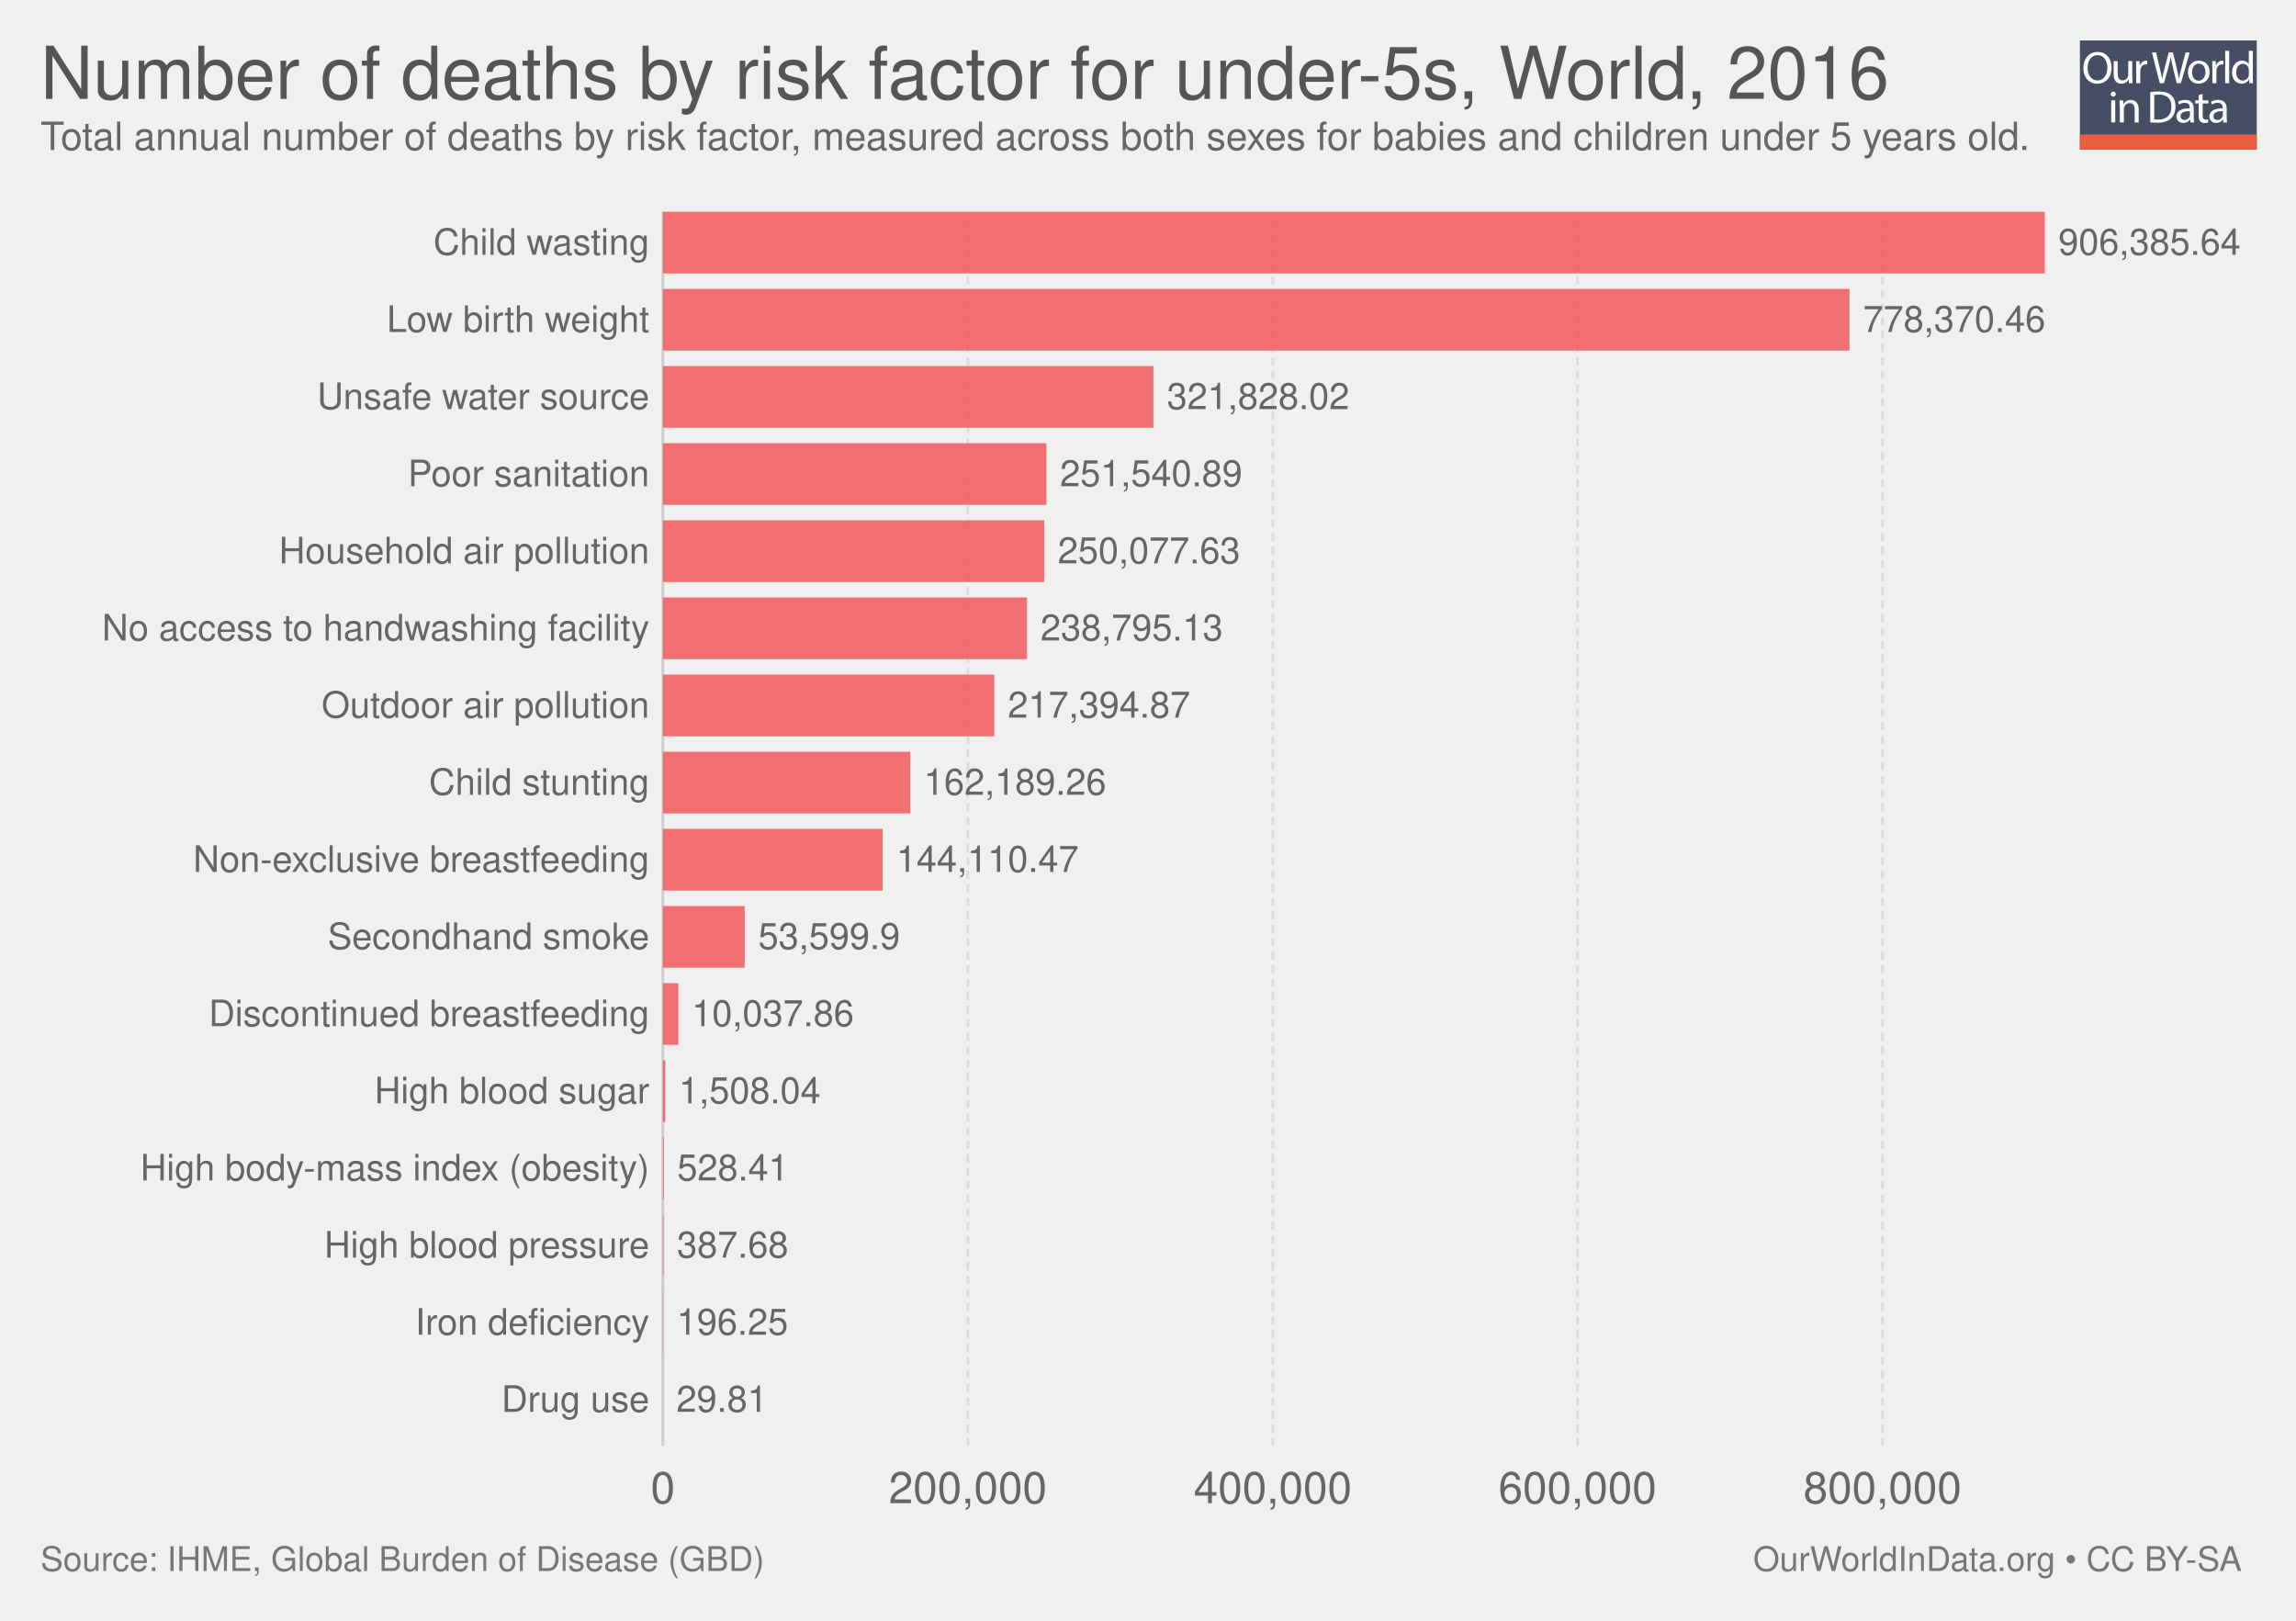
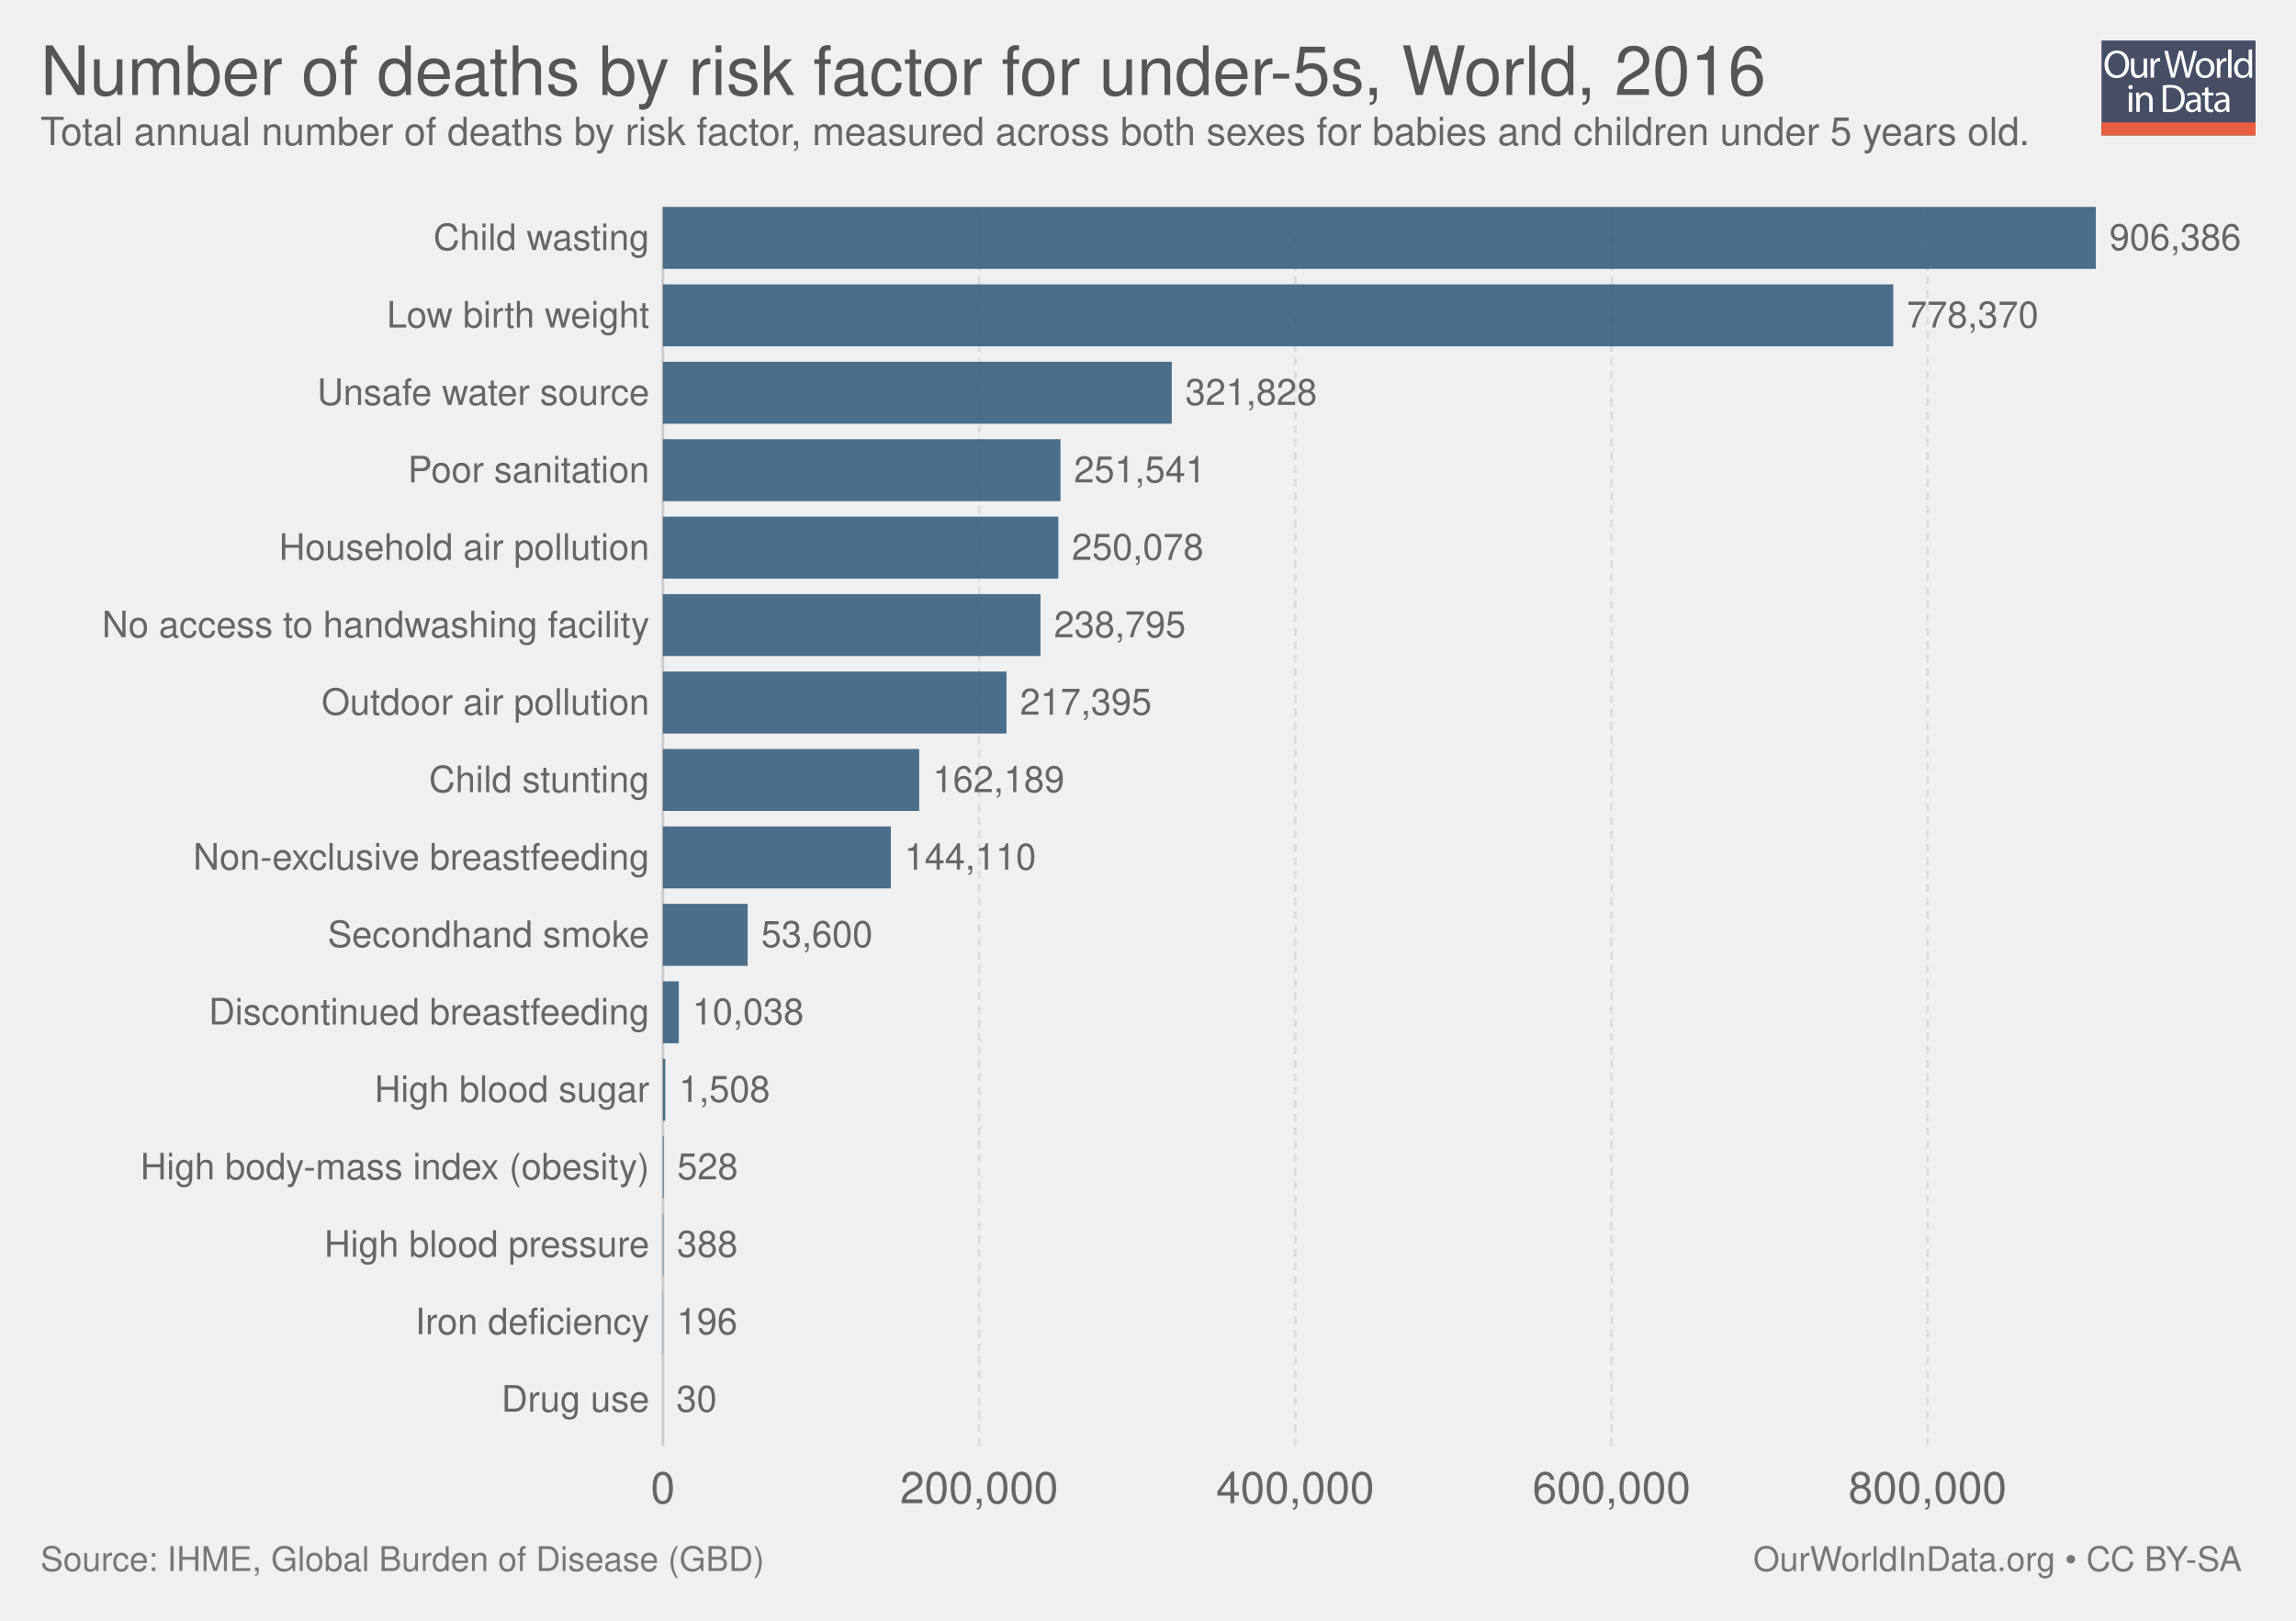
<svg xmlns="http://www.w3.org/2000/svg" xmlns:xlink="http://www.w3.org/1999/xlink" version="1.1" style="font-family: 'Helvetica Neue', Helvetica, Arial, sans-serif; font-size: 18px; background-color: white; text-rendering: optimizeLegibility; -webkit-font-smoothing: antialiased;" width="850" height="600">
  <g class="ChartTab">
    <g class="HeaderView">
-       <g opacity="0.8" transform="translate(770, 15) scale(0.31)">
+       <g opacity="0.8" transform="translate(778, 15) scale(0.27)">
        <a xlink:href="https://ourworldindata.org" target="_blank">
          <g>
            <rect x="0" y="0" fill="#1B2543" width="211.2" height="130.1" />
            <rect x="0" y="112.2" fill="#E63912" width="211.2" height="17.9" />
            <g>
              <rect x="1.2" y="12.3" fill="none" width="210.2" height="99.2" />
              <path fill="#FFFFFF" d="M37.8,32.2c0,12.7-7.7,19.4-17.1,19.4c-9.7,0-16.6-7.5-16.6-18.7c0-11.7,7.3-19.3,17.1-19.3 C31.3,13.7,37.8,21.3,37.8,32.2z M9.2,32.8c0,7.9,4.3,14.9,11.8,14.9c7.5,0,11.8-6.9,11.8-15.3c0-7.3-3.8-14.9-11.8-14.9 C13.1,17.5,9.2,24.8,9.2,32.8z" />
              <path fill="#FFFFFF" d="M62.7,43.8c0,2.7,0.1,5.1,0.2,7.2h-4.3l-0.3-4.3h-0.1c-1.3,2.1-4,4.9-8.8,4.9c-4.2,0-9.1-2.3-9.1-11.6 V24.6h4.8v14.6c0,5,1.5,8.4,5.9,8.4c3.2,0,5.5-2.2,6.3-4.4c0.3-0.7,0.4-1.6,0.4-2.5V24.6h4.8V43.8z" />
              <path fill="#FFFFFF" d="M67.3,32.8c0-3.1-0.1-5.8-0.2-8.2h4.2l0.2,5.2h0.2c1.2-3.5,4.1-5.8,7.3-5.8c0.5,0,0.9,0.1,1.4,0.2v4.5 c-0.5-0.1-1-0.2-1.6-0.2c-3.4,0-5.8,2.6-6.5,6.2c-0.1,0.7-0.2,1.4-0.2,2.2V51h-4.8V32.8z" />
              <path fill="#FFFFFF" d="M95.4,51l-9.4-36.8h5l4.4,18.6c1.1,4.6,2.1,9.2,2.7,12.7h0.1c0.6-3.7,1.8-8,3-12.8l4.9-18.5h5l4.5,18.7 c1,4.4,2,8.7,2.6,12.6h0.1c0.8-4,1.8-8.1,3-12.7l4.9-18.5h4.9L120.6,51h-5L111,31.9c-1.1-4.7-1.9-8.3-2.4-12h-0.1 c-0.7,3.7-1.5,7.3-2.8,12L100.4,51H95.4z" />
              <path fill="#FFFFFF" d="M154.9,37.6c0,9.8-6.8,14-13.2,14c-7.2,0-12.7-5.2-12.7-13.6c0-8.8,5.8-14,13.1-14 C149.8,24,154.9,29.5,154.9,37.6z M133.9,37.9c0,5.8,3.3,10.1,8,10.1c4.6,0,8-4.3,8-10.3c0-4.5-2.2-10.1-7.9-10.1 C136.3,27.6,133.9,32.8,133.9,37.9z" />
              <path fill="#FFFFFF" d="M158.2,32.8c0-3.1-0.1-5.8-0.2-8.2h4.2l0.2,5.2h0.2c1.2-3.5,4.1-5.8,7.3-5.8c0.5,0,0.9,0.1,1.4,0.2v4.5 c-0.5-0.1-1-0.2-1.6-0.2c-3.4,0-5.8,2.6-6.5,6.2c-0.1,0.7-0.2,1.4-0.2,2.2V51h-4.8V32.8z" />
              <path fill="#FFFFFF" d="M173.5,12.3h4.8V51h-4.8V12.3z" />
              <path fill="#FFFFFF" d="M206.5,12.3v31.9c0,2.3,0.1,5,0.2,6.8h-4.3l-0.2-4.6H202c-1.5,2.9-4.7,5.2-9,5.2 c-6.4,0-11.3-5.4-11.3-13.4c-0.1-8.8,5.4-14.2,11.9-14.2c4,0,6.8,1.9,8,4h0.1V12.3H206.5z M201.7,35.4c0-0.6-0.1-1.4-0.2-2 c-0.7-3.1-3.3-5.6-6.9-5.6c-5,0-7.9,4.4-7.9,10.2c0,5.3,2.6,9.8,7.8,9.8c3.2,0,6.2-2.1,7.1-5.7c0.2-0.7,0.2-1.3,0.2-2.1V35.4z" />
              <path fill="#FFFFFF" d="M42.8,64c0.1,1.6-1.1,2.9-3.1,2.9c-1.7,0-2.9-1.3-2.9-2.9c0-1.7,1.3-3,3-3C41.7,61,42.8,62.3,42.8,64z M37.4,97.8V71.4h4.8v26.4H37.4z" />
              <path fill="#FFFFFF" d="M47.5,78.6c0-2.7-0.1-5-0.2-7.1h4.3l0.3,4.4h0.1c1.3-2.5,4.4-5,8.8-5c3.7,0,9.4,2.2,9.4,11.2v15.8h-4.8 V82.6c0-4.3-1.6-7.8-6.1-7.8c-3.2,0-5.6,2.2-6.5,4.9c-0.2,0.6-0.3,1.4-0.3,2.2v15.9h-4.8V78.6z" />
              <path fill="#FFFFFF" d="M84,61.6c2.9-0.4,6.3-0.8,10.1-0.8c6.8,0,11.7,1.6,14.9,4.6c3.3,3,5.2,7.3,5.2,13.2c0,6-1.9,10.9-5.3,14.3 c-3.4,3.4-9.1,5.3-16.3,5.3c-3.4,0-6.2-0.2-8.6-0.4V61.6z M88.8,94.1c1.2,0.2,3,0.3,4.8,0.3c10.2,0,15.7-5.7,15.7-15.6 c0.1-8.7-4.9-14.2-14.9-14.2c-2.5,0-4.3,0.2-5.6,0.5V94.1z" />
              <path fill="#FFFFFF" d="M132.1,97.8l-0.4-3.3h-0.2c-1.5,2.1-4.3,3.9-8.1,3.9c-5.4,0-8.1-3.8-8.1-7.6c0-6.4,5.7-9.9,15.9-9.8v-0.5 c0-2.2-0.6-6.1-6-6.1c-2.5,0-5,0.8-6.9,2l-1.1-3.2c2.2-1.4,5.4-2.3,8.7-2.3c8.1,0,10.1,5.5,10.1,10.8v9.9c0,2.3,0.1,4.5,0.4,6.3 H132.1z M131.4,84.4c-5.3-0.1-11.2,0.8-11.2,5.9c0,3.1,2.1,4.6,4.5,4.6c3.4,0,5.6-2.2,6.4-4.4c0.2-0.5,0.3-1,0.3-1.5V84.4z" />
              <path fill="#FFFFFF" d="M146.6,63.9v7.6h6.9v3.7h-6.9v14.2c0,3.3,0.9,5.1,3.6,5.1c1.3,0,2.2-0.2,2.8-0.3l0.2,3.6 c-0.9,0.4-2.4,0.7-4.3,0.7c-2.2,0-4-0.7-5.2-2c-1.4-1.4-1.9-3.8-1.9-6.9V75.1h-4.1v-3.7h4.1v-6.3L146.6,63.9z" />
              <path fill="#FFFFFF" d="M171.4,97.8l-0.4-3.3h-0.2c-1.5,2.1-4.3,3.9-8.1,3.9c-5.4,0-8.1-3.8-8.1-7.6c0-6.4,5.7-9.9,15.9-9.8v-0.5 c0-2.2-0.6-6.1-6-6.1c-2.5,0-5,0.8-6.9,2l-1.1-3.2c2.2-1.4,5.4-2.3,8.7-2.3c8.1,0,10.1,5.5,10.1,10.8v9.9c0,2.3,0.1,4.5,0.4,6.3 H171.4z M170.7,84.4c-5.3-0.1-11.2,0.8-11.2,5.9c0,3.1,2.1,4.6,4.5,4.6c3.4,0,5.6-2.2,6.4-4.4c0.2-0.5,0.3-1,0.3-1.5V84.4z" />
            </g>
          </g>
        </a>
      </g>
      <a href="https://ourworldindata.org/grapher/deaths-by-risk-under5s" target="_blank">
-         <text font-size="27.00" x="15.0" y="36.6" fill="#555">
-           <tspan x="15" y="36.6">Number of deaths by risk factor for under-5s, World, 2016</tspan>
+         <text font-size="25.20" x="15.0" y="35.2" fill="#555">
+           <tspan x="15" y="35.16">Number of deaths by risk factor for under-5s, World, 2016</tspan>
        </text>
      </a>
-       <text font-size="14.40" x="15.0" y="55.5" fill="#666">
-         <tspan x="15" y="55.52">Total annual number of deaths by risk factor, measured across both sexes for babies and children under 5 years old.</tspan>
+       <text font-size="14.40" x="15.0" y="53.7" fill="#666">
+         <tspan x="15" y="53.72">Total annual number of deaths by risk factor, measured across both sexes for babies and children under 5 years old.</tspan>
      </text>
    </g>
    <g class="DiscreteBarChart">
-       <rect x="15" y="78.4" width="810" height="478.1" opacity="0" fill="rgba(255,255,255,0)" />
+       <rect x="15" y="76.6" width="810" height="479.9" opacity="0" fill="rgba(255,255,255,0)" />
      <g class="HorizontalAxis">
        <text x="245.4" y="556.5" fill="#666" text-anchor="middle" font-size="16.2">0</text>
-         <text x="358.3" y="556.5" fill="#666" text-anchor="middle" font-size="16.2">200,000</text>
-         <text x="471.2" y="556.5" fill="#666" text-anchor="middle" font-size="16.2">400,000</text>
-         <text x="584" y="556.5" fill="#666" text-anchor="middle" font-size="16.2">600,000</text>
-         <text x="696.9" y="556.5" fill="#666" text-anchor="middle" font-size="16.2">800,000</text>
+         <text x="362.5" y="556.5" fill="#666" text-anchor="middle" font-size="16.2">200,000</text>
+         <text x="479.5" y="556.5" fill="#666" text-anchor="middle" font-size="16.2">400,000</text>
+         <text x="596.6" y="556.5" fill="#666" text-anchor="middle" font-size="16.2">600,000</text>
+         <text x="713.6" y="556.5" fill="#666" text-anchor="middle" font-size="16.2">800,000</text>
      </g>
      <g class="AxisGridLines">
-         <line x1="245.4" y1="535.30" x2="245.4" y2="78.40" stroke="#ccc" />
-         <line x1="358.3" y1="535.30" x2="358.3" y2="78.40" stroke="#ddd" stroke-dasharray="3,2" />
-         <line x1="471.2" y1="535.30" x2="471.2" y2="78.40" stroke="#ddd" stroke-dasharray="3,2" />
-         <line x1="584" y1="535.30" x2="584" y2="78.40" stroke="#ddd" stroke-dasharray="3,2" />
-         <line x1="696.9" y1="535.30" x2="696.9" y2="78.40" stroke="#ddd" stroke-dasharray="3,2" />
+         <line x1="245.4" y1="535.30" x2="245.4" y2="76.60" stroke="#ccc" />
+         <line x1="362.5" y1="535.30" x2="362.5" y2="76.60" stroke="#ddd" stroke-dasharray="3,2" />
+         <line x1="479.5" y1="535.30" x2="479.5" y2="76.60" stroke="#ddd" stroke-dasharray="3,2" />
+         <line x1="596.6" y1="535.30" x2="596.6" y2="76.60" stroke="#ddd" stroke-dasharray="3,2" />
+         <line x1="713.6" y1="535.30" x2="713.6" y2="76.60" stroke="#ddd" stroke-dasharray="3,2" />
      </g>
      <g class="bar">
-         <text x="240.418" y="89.823" fill="#666" dominant-baseline="middle" text-anchor="end" font-size="13.5">Child wasting</text>
-         <rect x="245.4" y="78.4" width="511.6" height="22.845" fill="#F2585B" opacity="0.85" />
-         <text x="762" y="89.823" fill="#666" dominant-baseline="middle" text-anchor="start" font-size="13.5">906,385.64</text>
+         <text x="240.418" y="88.067" fill="#666" dominant-baseline="middle" text-anchor="end" font-size="13.5">Child wasting</text>
+         <rect x="245.4" y="76.6" width="530.5" height="22.935" fill="#2E5778" opacity="0.85" />
+         <text x="780.9" y="88.067" fill="#666" dominant-baseline="middle" text-anchor="start" font-size="13.5">906,386</text>
      </g>
      <g class="bar">
-         <text x="240.418" y="118.379" fill="#666" dominant-baseline="middle" text-anchor="end" font-size="13.5">Low birth weight</text>
-         <rect x="245.4" y="106.956" width="439.3" height="22.845" fill="#F2585B" opacity="0.85" />
-         <text x="689.7" y="118.379" fill="#666" dominant-baseline="middle" text-anchor="start" font-size="13.5">778,370.46</text>
+         <text x="240.418" y="116.736" fill="#666" dominant-baseline="middle" text-anchor="end" font-size="13.5">Low birth weight</text>
+         <rect x="245.4" y="105.269" width="455.5" height="22.935" fill="#2E5778" opacity="0.85" />
+         <text x="705.9" y="116.736" fill="#666" dominant-baseline="middle" text-anchor="start" font-size="13.5">778,370</text>
      </g>
      <g class="bar">
-         <text x="240.418" y="146.935" fill="#666" dominant-baseline="middle" text-anchor="end" font-size="13.5">Unsafe water source</text>
-         <rect x="245.4" y="135.512" width="181.6" height="22.845" fill="#F2585B" opacity="0.85" />
-         <text x="432" y="146.935" fill="#666" dominant-baseline="middle" text-anchor="start" font-size="13.5">321,828.02</text>
+         <text x="240.418" y="145.405" fill="#666" dominant-baseline="middle" text-anchor="end" font-size="13.5">Unsafe water source</text>
+         <rect x="245.4" y="133.938" width="188.4" height="22.935" fill="#2E5778" opacity="0.85" />
+         <text x="438.8" y="145.405" fill="#666" dominant-baseline="middle" text-anchor="start" font-size="13.5">321,828</text>
      </g>
      <g class="bar">
-         <text x="240.418" y="175.491" fill="#666" dominant-baseline="middle" text-anchor="end" font-size="13.5">Poor sanitation</text>
-         <rect x="245.4" y="164.069" width="142" height="22.845" fill="#F2585B" opacity="0.85" />
-         <text x="392.4" y="175.491" fill="#666" dominant-baseline="middle" text-anchor="start" font-size="13.5">251,540.89</text>
+         <text x="240.418" y="174.074" fill="#666" dominant-baseline="middle" text-anchor="end" font-size="13.5">Poor sanitation</text>
+         <rect x="245.4" y="162.606" width="147.2" height="22.935" fill="#2E5778" opacity="0.85" />
+         <text x="397.6" y="174.074" fill="#666" dominant-baseline="middle" text-anchor="start" font-size="13.5">251,541</text>
      </g>
      <g class="bar">
-         <text x="240.418" y="204.048" fill="#666" dominant-baseline="middle" text-anchor="end" font-size="13.5">Household air pollution</text>
-         <rect x="245.4" y="192.625" width="141.2" height="22.845" fill="#F2585B" opacity="0.85" />
-         <text x="391.6" y="204.048" fill="#666" dominant-baseline="middle" text-anchor="start" font-size="13.5">250,077.63</text>
+         <text x="240.418" y="202.742" fill="#666" dominant-baseline="middle" text-anchor="end" font-size="13.5">Household air pollution</text>
+         <rect x="245.4" y="191.275" width="146.4" height="22.935" fill="#2E5778" opacity="0.85" />
+         <text x="396.8" y="202.742" fill="#666" dominant-baseline="middle" text-anchor="start" font-size="13.5">250,078</text>
      </g>
      <g class="bar">
-         <text x="240.418" y="232.604" fill="#666" dominant-baseline="middle" text-anchor="end" font-size="13.5">No access to handwashing facility</text>
-         <rect x="245.4" y="221.181" width="134.8" height="22.845" fill="#F2585B" opacity="0.85" />
-         <text x="385.2" y="232.604" fill="#666" dominant-baseline="middle" text-anchor="start" font-size="13.5">238,795.13</text>
+         <text x="240.418" y="231.411" fill="#666" dominant-baseline="middle" text-anchor="end" font-size="13.5">No access to handwashing facility</text>
+         <rect x="245.4" y="219.944" width="139.8" height="22.935" fill="#2E5778" opacity="0.85" />
+         <text x="390.2" y="231.411" fill="#666" dominant-baseline="middle" text-anchor="start" font-size="13.5">238,795</text>
      </g>
      <g class="bar">
-         <text x="240.418" y="261.16" fill="#666" dominant-baseline="middle" text-anchor="end" font-size="13.5">Outdoor air pollution</text>
-         <rect x="245.4" y="249.738" width="122.7" height="22.845" fill="#F2585B" opacity="0.85" />
-         <text x="373.1" y="261.16" fill="#666" dominant-baseline="middle" text-anchor="start" font-size="13.5">217,394.87</text>
+         <text x="240.418" y="260.08" fill="#666" dominant-baseline="middle" text-anchor="end" font-size="13.5">Outdoor air pollution</text>
+         <rect x="245.4" y="248.612" width="127.2" height="22.935" fill="#2E5778" opacity="0.85" />
+         <text x="377.6" y="260.08" fill="#666" dominant-baseline="middle" text-anchor="start" font-size="13.5">217,395</text>
      </g>
      <g class="bar">
-         <text x="240.418" y="289.716" fill="#666" dominant-baseline="middle" text-anchor="end" font-size="13.5">Child stunting</text>
-         <rect x="245.4" y="278.294" width="91.6" height="22.845" fill="#F2585B" opacity="0.85" />
-         <text x="342" y="289.716" fill="#666" dominant-baseline="middle" text-anchor="start" font-size="13.5">162,189.26</text>
+         <text x="240.418" y="288.749" fill="#666" dominant-baseline="middle" text-anchor="end" font-size="13.5">Child stunting</text>
+         <rect x="245.4" y="277.281" width="94.9" height="22.935" fill="#2E5778" opacity="0.85" />
+         <text x="345.3" y="288.749" fill="#666" dominant-baseline="middle" text-anchor="start" font-size="13.5">162,189</text>
      </g>
      <g class="bar">
-         <text x="240.418" y="318.272" fill="#666" dominant-baseline="middle" text-anchor="end" font-size="13.5">Non-exclusive breastfeeding</text>
-         <rect x="245.4" y="306.85" width="81.4" height="22.845" fill="#F2585B" opacity="0.85" />
-         <text x="331.8" y="318.272" fill="#666" dominant-baseline="middle" text-anchor="start" font-size="13.5">144,110.47</text>
+         <text x="240.418" y="317.417" fill="#666" dominant-baseline="middle" text-anchor="end" font-size="13.5">Non-exclusive breastfeeding</text>
+         <rect x="245.4" y="305.95" width="84.4" height="22.935" fill="#2E5778" opacity="0.85" />
+         <text x="334.8" y="317.417" fill="#666" dominant-baseline="middle" text-anchor="start" font-size="13.5">144,110</text>
      </g>
      <g class="bar">
-         <text x="240.418" y="346.829" fill="#666" dominant-baseline="middle" text-anchor="end" font-size="13.5">Secondhand smoke</text>
-         <rect x="245.4" y="335.406" width="30.3" height="22.845" fill="#F2585B" opacity="0.85" />
-         <text x="280.7" y="346.829" fill="#666" dominant-baseline="middle" text-anchor="start" font-size="13.5">53,599.9</text>
+         <text x="240.418" y="346.086" fill="#666" dominant-baseline="middle" text-anchor="end" font-size="13.5">Secondhand smoke</text>
+         <rect x="245.4" y="334.619" width="31.4" height="22.935" fill="#2E5778" opacity="0.85" />
+         <text x="281.8" y="346.086" fill="#666" dominant-baseline="middle" text-anchor="start" font-size="13.5">53,600</text>
      </g>
      <g class="bar">
-         <text x="240.418" y="375.385" fill="#666" dominant-baseline="middle" text-anchor="end" font-size="13.5">Discontinued breastfeeding</text>
-         <rect x="245.4" y="363.962" width="5.7" height="22.845" fill="#F2585B" opacity="0.85" />
-         <text x="256.1" y="375.385" fill="#666" dominant-baseline="middle" text-anchor="start" font-size="13.5">10,037.86</text>
+         <text x="240.418" y="374.755" fill="#666" dominant-baseline="middle" text-anchor="end" font-size="13.5">Discontinued breastfeeding</text>
+         <rect x="245.4" y="363.287" width="5.9" height="22.935" fill="#2E5778" opacity="0.85" />
+         <text x="256.3" y="374.755" fill="#666" dominant-baseline="middle" text-anchor="start" font-size="13.5">10,038</text>
      </g>
      <g class="bar">
-         <text x="240.418" y="403.941" fill="#666" dominant-baseline="middle" text-anchor="end" font-size="13.5">High blood sugar</text>
-         <rect x="245.4" y="392.519" width="0.9" height="22.845" fill="#F2585B" opacity="0.85" />
-         <text x="251.3" y="403.941" fill="#666" dominant-baseline="middle" text-anchor="start" font-size="13.5">1,508.04</text>
+         <text x="240.418" y="403.424" fill="#666" dominant-baseline="middle" text-anchor="end" font-size="13.5">High blood sugar</text>
+         <rect x="245.4" y="391.956" width="0.9" height="22.935" fill="#2E5778" opacity="0.85" />
+         <text x="251.3" y="403.424" fill="#666" dominant-baseline="middle" text-anchor="start" font-size="13.5">1,508</text>
      </g>
      <g class="bar">
-         <text x="240.418" y="432.497" fill="#666" dominant-baseline="middle" text-anchor="end" font-size="13.5">High body-mass index (obesity)</text>
-         <rect x="245.4" y="421.075" width="0.3" height="22.845" fill="#F2585B" opacity="0.85" />
-         <text x="250.7" y="432.497" fill="#666" dominant-baseline="middle" text-anchor="start" font-size="13.5">528.41</text>
+         <text x="240.418" y="432.092" fill="#666" dominant-baseline="middle" text-anchor="end" font-size="13.5">High body-mass index (obesity)</text>
+         <rect x="245.4" y="420.625" width="0.3" height="22.935" fill="#2E5778" opacity="0.85" />
+         <text x="250.7" y="432.092" fill="#666" dominant-baseline="middle" text-anchor="start" font-size="13.5">528</text>
      </g>
      <g class="bar">
-         <text x="240.418" y="461.054" fill="#666" dominant-baseline="middle" text-anchor="end" font-size="13.5">High blood pressure</text>
-         <rect x="245.4" y="449.631" width="0.2" height="22.845" fill="#F2585B" opacity="0.85" />
-         <text x="250.6" y="461.054" fill="#666" dominant-baseline="middle" text-anchor="start" font-size="13.5">387.68</text>
+         <text x="240.418" y="460.761" fill="#666" dominant-baseline="middle" text-anchor="end" font-size="13.5">High blood pressure</text>
+         <rect x="245.4" y="449.294" width="0.2" height="22.935" fill="#2E5778" opacity="0.85" />
+         <text x="250.6" y="460.761" fill="#666" dominant-baseline="middle" text-anchor="start" font-size="13.5">388</text>
      </g>
      <g class="bar">
-         <text x="240.418" y="489.61" fill="#666" dominant-baseline="middle" text-anchor="end" font-size="13.5">Iron deficiency</text>
-         <rect x="245.4" y="478.187" width="0.1" height="22.845" fill="#F2585B" opacity="0.85" />
-         <text x="250.5" y="489.61" fill="#666" dominant-baseline="middle" text-anchor="start" font-size="13.5">196.25</text>
+         <text x="240.418" y="489.43" fill="#666" dominant-baseline="middle" text-anchor="end" font-size="13.5">Iron deficiency</text>
+         <rect x="245.4" y="477.962" width="0.1" height="22.935" fill="#2E5778" opacity="0.85" />
+         <text x="250.5" y="489.43" fill="#666" dominant-baseline="middle" text-anchor="start" font-size="13.5">196</text>
      </g>
      <g class="bar">
-         <text x="240.418" y="518.166" fill="#666" dominant-baseline="middle" text-anchor="end" font-size="13.5">Drug use</text>
-         <rect x="245.4" y="506.744" width="0" height="22.845" fill="#F2585B" opacity="0.85" />
-         <text x="250.4" y="518.166" fill="#666" dominant-baseline="middle" text-anchor="start" font-size="13.5">29.81</text>
+         <text x="240.418" y="518.099" fill="#666" dominant-baseline="middle" text-anchor="end" font-size="13.5">Drug use</text>
+         <rect x="245.4" y="506.631" width="0" height="22.935" fill="#2E5778" opacity="0.85" />
+         <text x="250.4" y="518.099" fill="#666" dominant-baseline="middle" text-anchor="start" font-size="13.5">30</text>
      </g>
    </g>
    <g style="fill: #777;" class="SourcesFooter">
      <g style="fill: #777;" class="clickable">
        <text font-size="12.60" x="15.0" y="581.6">
          <tspan x="15" y="581.58">Source: IHME, Global Burden of Disease (GBD)</tspan>
        </text>
      </g>
      <text font-size="12.60" x="649.0" y="581.6">
        <tspan x="649.024" y="581.58">
          <a target="_blank" style="fill: #777;" href="https://ourworldindata.org">OurWorldInData.org</a> • <a style="fill: #777;" href="http://creativecommons.org/licenses/by-sa/4.0/deed.en_US" target="_blank">CC BY-SA</a>
        </tspan>
      </text>
    </g>
  </g>
</svg>
